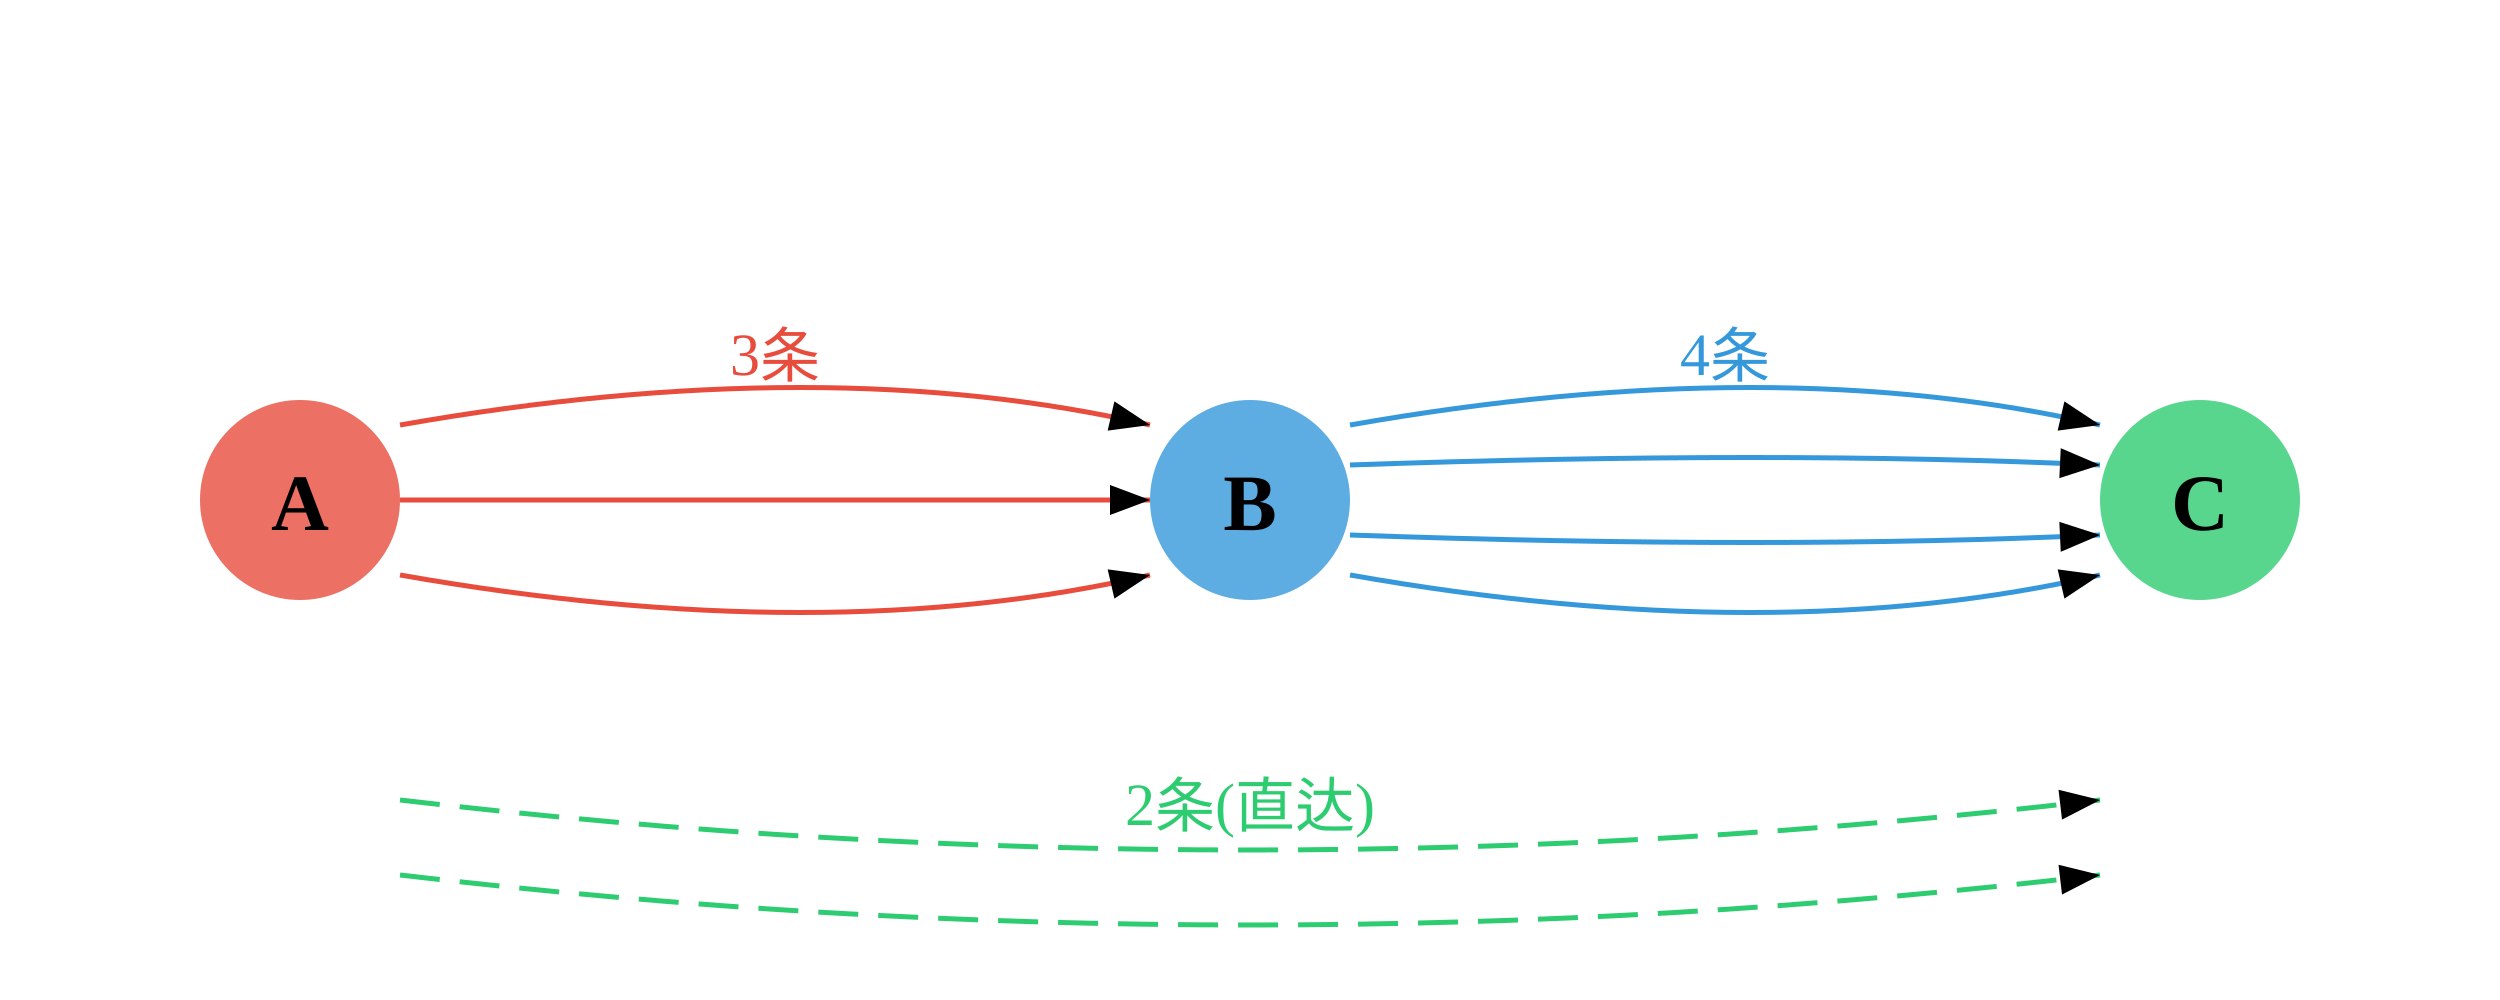
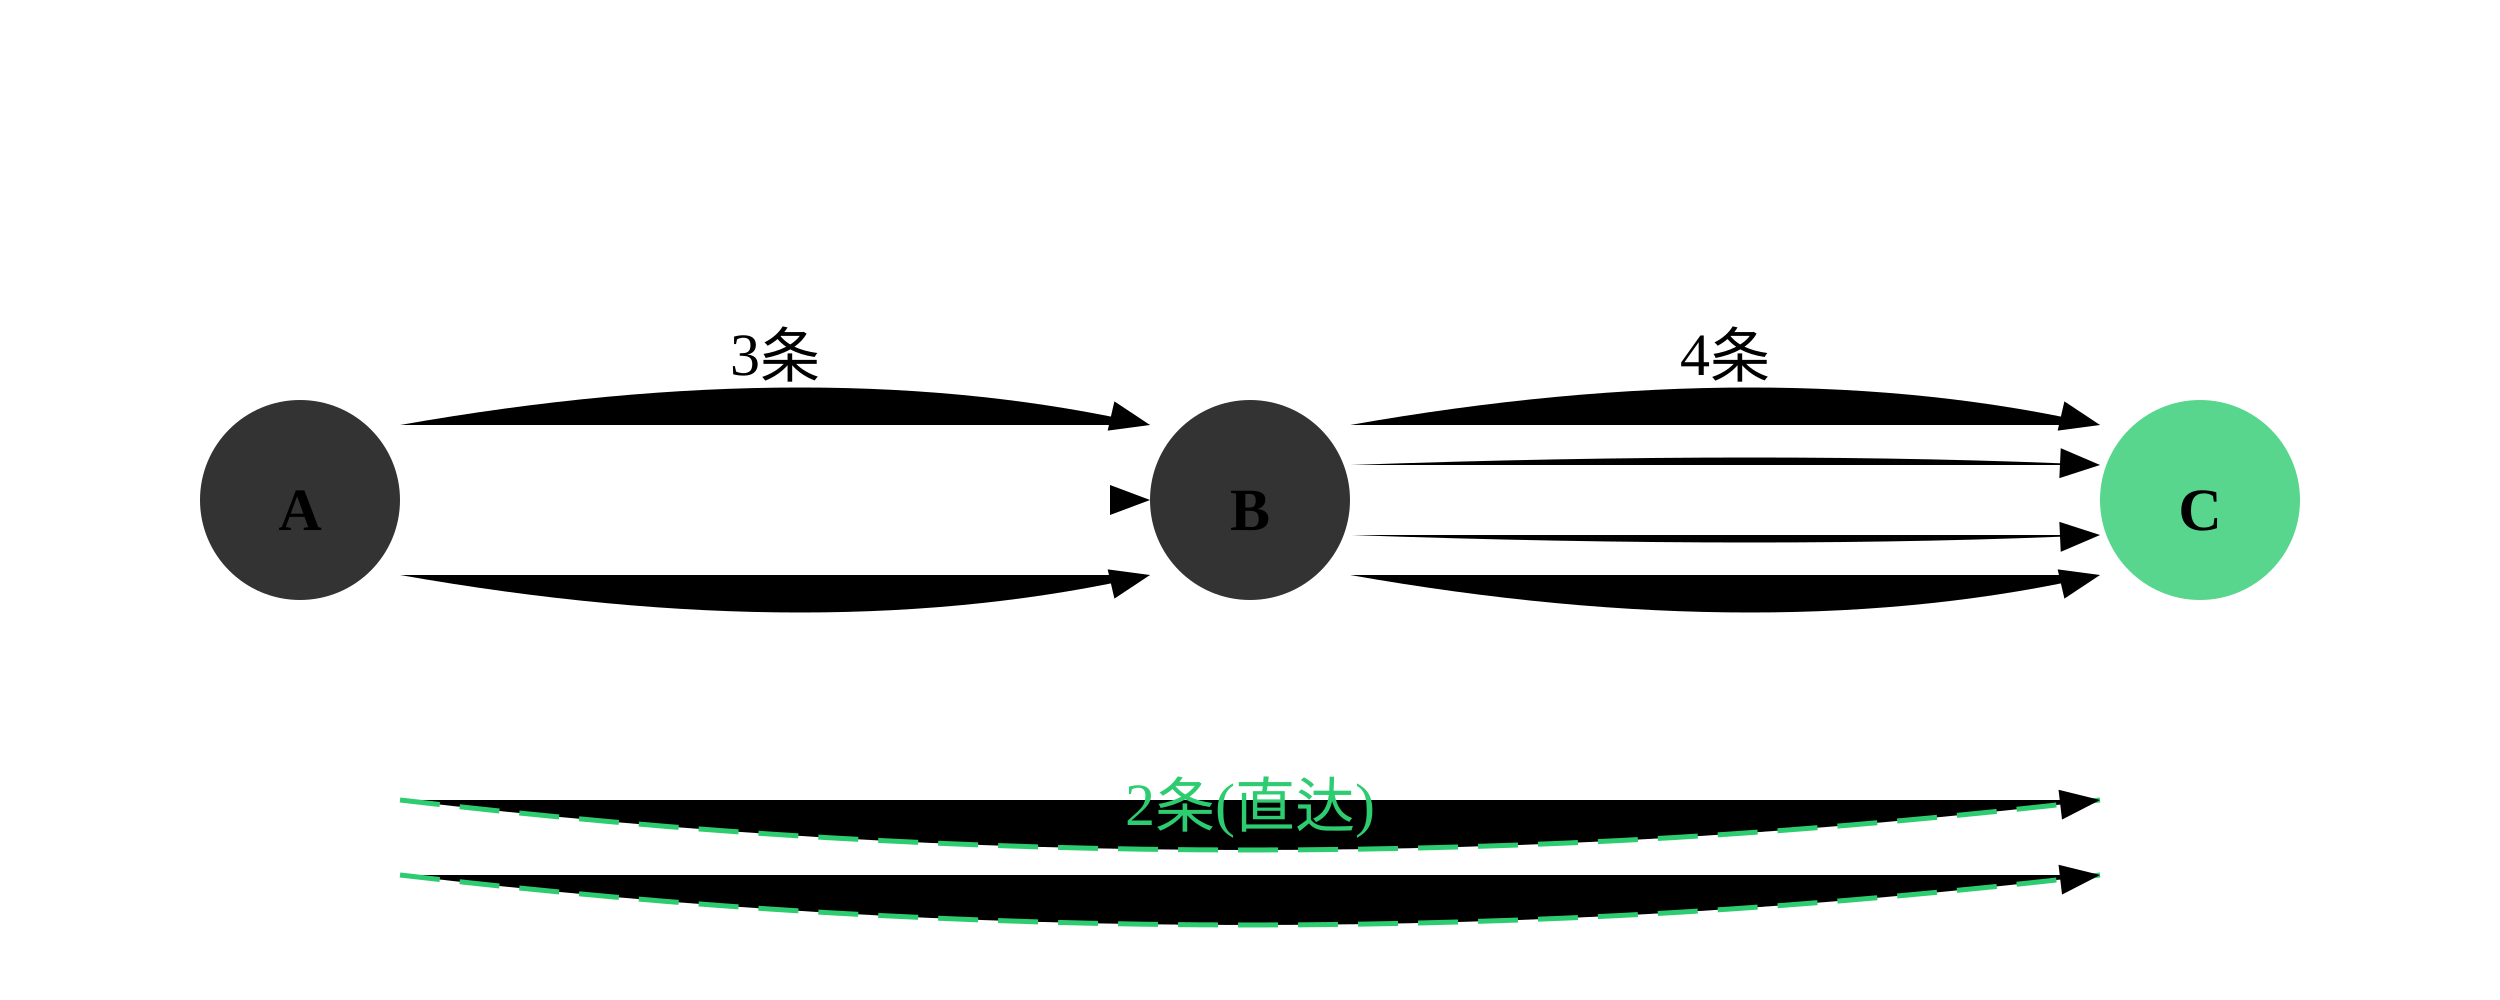
<svg xmlns="http://www.w3.org/2000/svg" viewBox="0 0 500 200" width="500" height="200">
  <defs>
    <marker id="arrow" markerWidth="8" markerHeight="6" refX="8" refY="3" orient="auto">
-       <path d="M0,0 L8,3 L0,6 Z" fill="currentColor" />
+       <path d="M0,0 L8,3 L0,6 Z" class="fill-current" />
    </marker>
  </defs>
-   <circle cx="60" cy="100" r="20" fill="#e74c3c" opacity="0.8" />
-   <text x="60" y="106" font-size="16" fill="currentColor" text-anchor="middle" font-weight="bold">A</text>
-   <circle cx="250" cy="100" r="20" fill="#3498db" opacity="0.8" />
-   <text x="250" y="106" font-size="16" fill="currentColor" text-anchor="middle" font-weight="bold">B</text>
+   <circle cx="60" cy="100" r="20" class="fill-red-500" opacity="0.8" />
+   <text x="60" y="106" fill="currentColor" text-anchor="middle" font-weight="bold">
+     A
+   </text>
+   <circle cx="250" cy="100" r="20" class="fill-blue-500" opacity="0.8" />
+   <text x="250" y="106" fill="currentColor" text-anchor="middle" font-weight="bold">
+     B
+   </text>
  <circle cx="440" cy="100" r="20" fill="#2ecc71" opacity="0.8" />
-   <text x="440" y="106" font-size="16" fill="currentColor" text-anchor="middle" font-weight="bold">C</text>
-   <path d="M80,85 Q165,70 230,85" fill="none" stroke="#e74c3c" marker-end="url(#arrow)" />
-   <path d="M80,100 L230,100" fill="none" stroke="#e74c3c" marker-end="url(#arrow)" />
-   <path d="M80,115 Q165,130 230,115" fill="none" stroke="#e74c3c" marker-end="url(#arrow)" />
-   <path d="M270,85 Q355,70 420,85" fill="none" stroke="#3498db" marker-end="url(#arrow)" />
-   <path d="M270,93 Q355,90 420,93" fill="none" stroke="#3498db" marker-end="url(#arrow)" />
-   <path d="M270,107 Q355,110 420,107" fill="none" stroke="#3498db" marker-end="url(#arrow)" />
-   <path d="M270,115 Q355,130 420,115" fill="none" stroke="#3498db" marker-end="url(#arrow)" />
-   <path d="M80,160 Q250,180 420,160" fill="none" stroke="#2ecc71" stroke-dasharray="8,4" marker-end="url(#arrow)" />
-   <path d="M80,175 Q250,195 420,175" fill="none" stroke="#2ecc71" stroke-dasharray="8,4" marker-end="url(#arrow)" />
-   <text x="155" y="75" font-size="12" fill="#e74c3c" text-anchor="middle">3条</text>
-   <text x="345" y="75" font-size="12" fill="#3498db" text-anchor="middle">4条</text>
-   <text x="250" y="165" font-size="12" fill="#2ecc71" text-anchor="middle">2条(直达)</text>
+   <text x="440" y="106" fill="currentColor" text-anchor="middle" font-weight="bold">
+     C
+   </text>
+   <path d="M80,85 Q165,70 230,85" class="stroke-red-500 fill-none" marker-end="url(#arrow)" />
+   <path d="M80,100 L230,100" class="stroke-red-500 fill-none" marker-end="url(#arrow)" />
+   <path d="M80,115 Q165,130 230,115" class="stroke-red-500 fill-none" marker-end="url(#arrow)" />
+   <path d="M270,85 Q355,70 420,85" class="stroke-blue-500 fill-none" marker-end="url(#arrow)" />
+   <path d="M270,93 Q355,90 420,93" class="stroke-blue-500 fill-none" marker-end="url(#arrow)" />
+   <path d="M270,107 Q355,110 420,107" class="stroke-blue-500 fill-none" marker-end="url(#arrow)" />
+   <path d="M270,115 Q355,130 420,115" class="stroke-blue-500 fill-none" marker-end="url(#arrow)" />
+   <path d="M80,160 Q250,180 420,160" stroke="#2ecc71" stroke-dasharray="8,4" marker-end="url(#arrow)" class="fill-none" />
+   <path d="M80,175 Q250,195 420,175" stroke="#2ecc71" stroke-dasharray="8,4" marker-end="url(#arrow)" class="fill-none" />
+   <text x="155" y="75" class="fill-red-500" text-anchor="middle">3条</text>
+   <text x="345" y="75" class="fill-blue-500" text-anchor="middle">4条</text>
+   <text x="250" y="165" fill="#2ecc71" text-anchor="middle">2条(直达)</text>
</svg>
